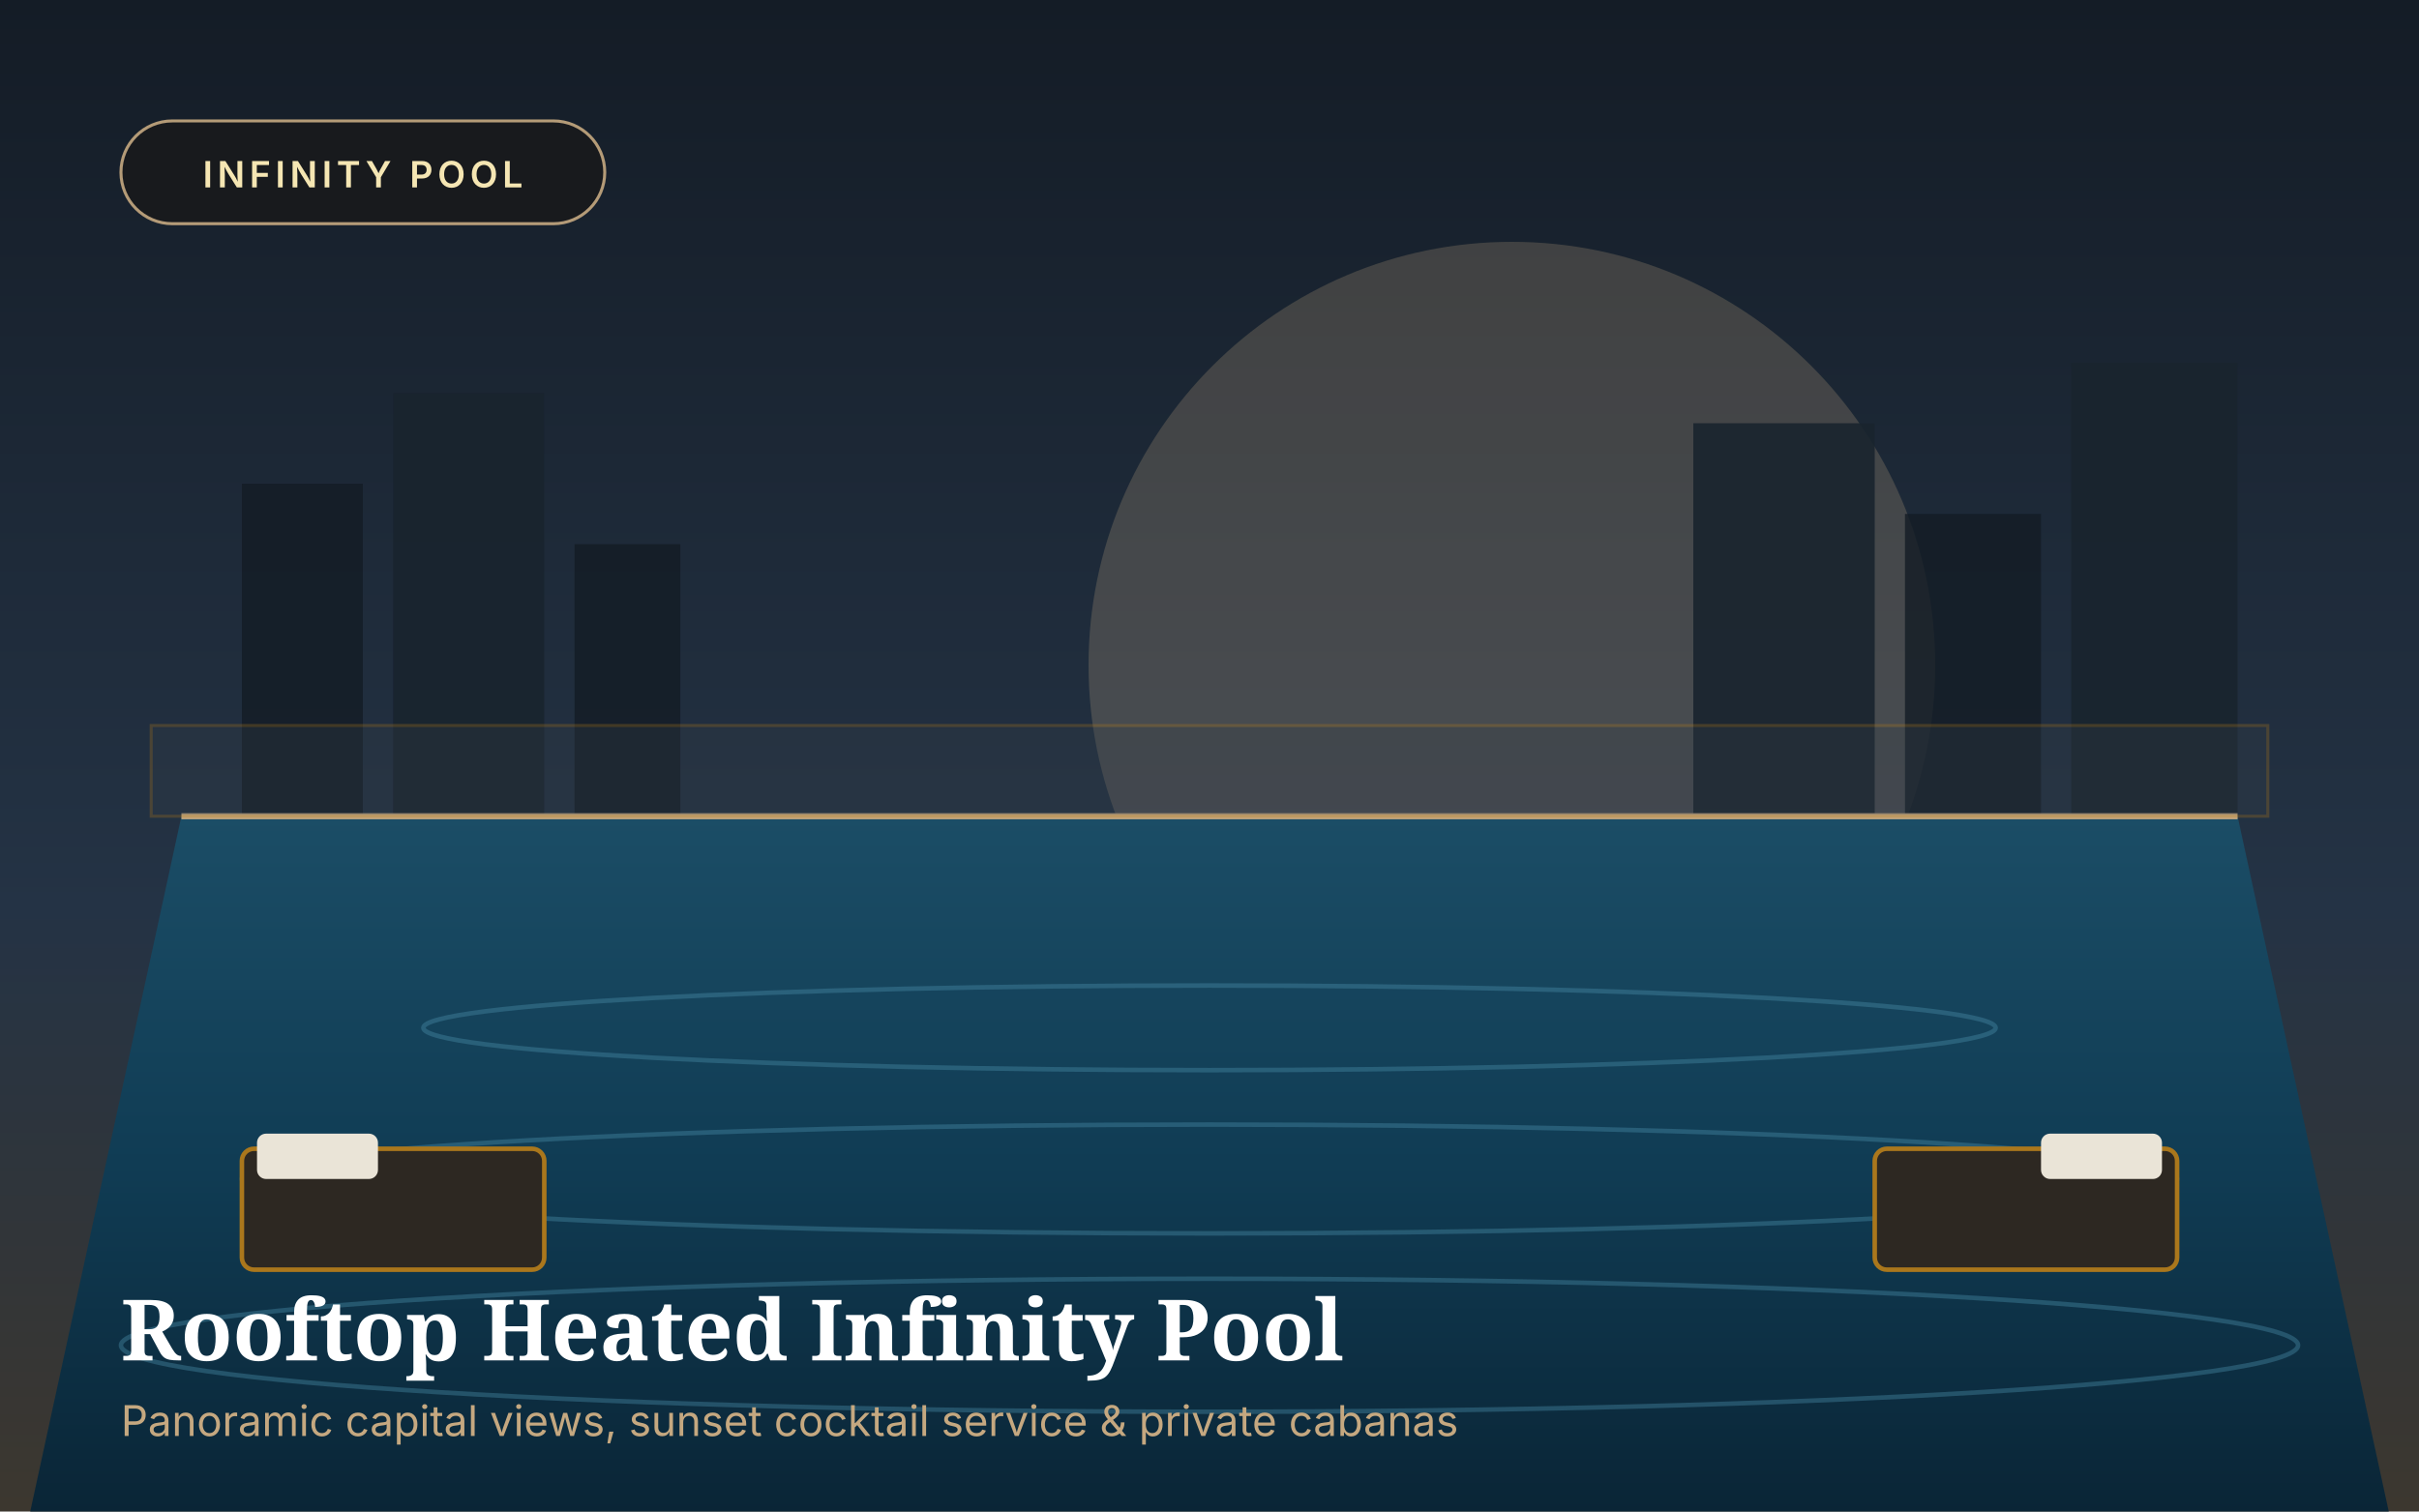
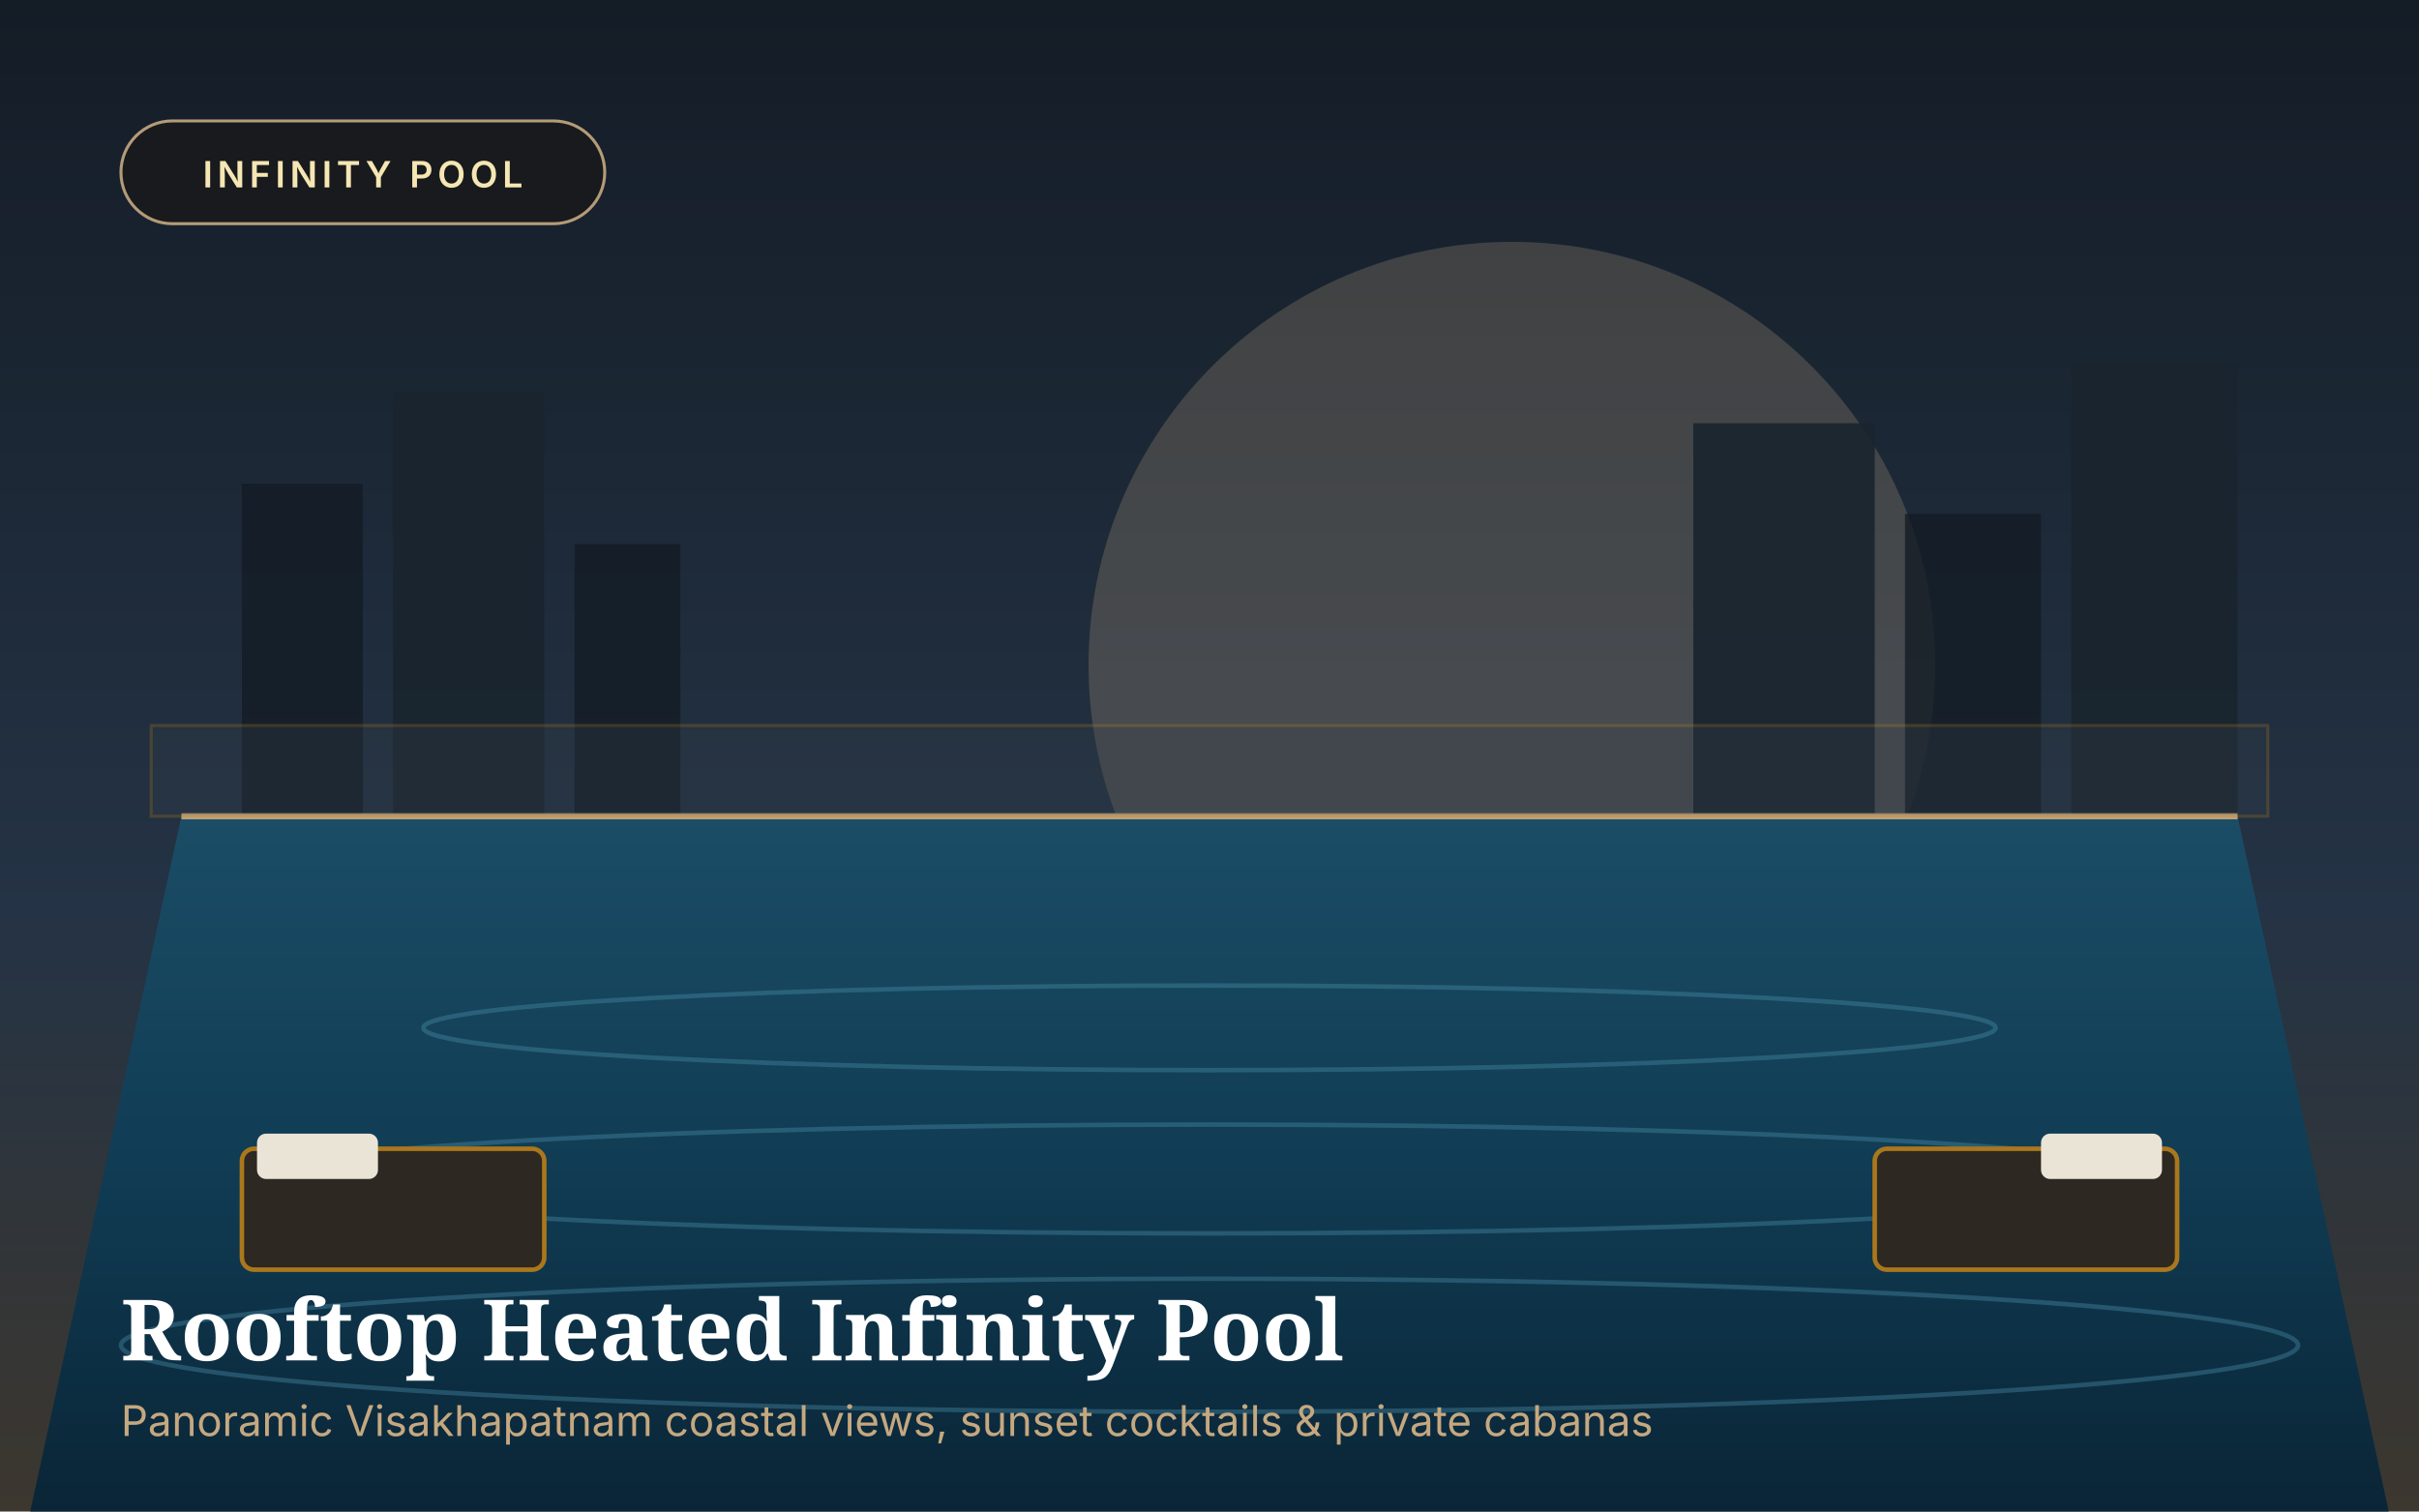
<svg xmlns="http://www.w3.org/2000/svg" viewBox="0 0 800 500" width="100%" height="100%">
  <defs>
    <linearGradient id="poolSky" x1="0%" y1="0%" x2="0%" y2="100%">
      <stop offset="0%" stop-color="#141c26" />
      <stop offset="60%" stop-color="#243345" />
      <stop offset="100%" stop-color="#3c372f" />
    </linearGradient>
    <linearGradient id="poolWater" x1="0%" y1="0%" x2="0%" y2="100%">
      <stop offset="0%" stop-color="#1b4d66" />
      <stop offset="50%" stop-color="#103c54" />
      <stop offset="100%" stop-color="#0a2536" />
    </linearGradient>
  </defs>
  <rect width="800" height="500" fill="url(#poolSky)" />
  <circle cx="500" cy="220" r="140" fill="#dfc08f" opacity="0.2" />
  <rect x="80" y="160" width="40" height="110" fill="#131b24" opacity="0.8" />
  <rect x="130" y="130" width="50" height="140" fill="#18232e" opacity="0.9" />
  <rect x="190" y="180" width="35" height="90" fill="#131b24" opacity="0.8" />
  <rect x="560" y="140" width="60" height="130" fill="#18232e" opacity="0.9" />
  <rect x="630" y="170" width="45" height="100" fill="#131b24" opacity="0.8" />
  <rect x="685" y="120" width="55" height="150" fill="#18232e" opacity="0.9" />
  <polygon points="60,270 740,270 790,500 10,500" fill="url(#poolWater)" />
  <ellipse cx="400" cy="340" rx="260" ry="14" fill="none" stroke="#488ca8" stroke-width="1.5" opacity="0.4" />
  <ellipse cx="400" cy="390" rx="320" ry="18" fill="none" stroke="#488ca8" stroke-width="1.5" opacity="0.4" />
  <ellipse cx="400" cy="445" rx="360" ry="22" fill="none" stroke="#488ca8" stroke-width="1.5" opacity="0.4" />
  <line x1="60" y1="270" x2="740" y2="270" stroke="#c5a880" stroke-width="2" />
  <rect x="50" y="240" width="700" height="30" fill="#323b47" opacity="0.3" stroke="#aa771c" stroke-width="1" />
  <rect x="80" y="380" width="100" height="40" rx="4" fill="#2d2822" stroke="#aa771c" stroke-width="1.5" />
  <rect x="85" y="375" width="40" height="15" rx="3" fill="#eae4d7" />
  <rect x="620" y="380" width="100" height="40" rx="4" fill="#2d2822" stroke="#aa771c" stroke-width="1.5" />
  <rect x="675" y="375" width="40" height="15" rx="3" fill="#eae4d7" />
  <rect x="40" y="40" width="160" height="34" rx="17" fill="#18191c" opacity="0.9" stroke="#c5a880" stroke-width="1" />
  <text x="120" y="62" font-family="'Inter', sans-serif" font-size="12" font-weight="600" fill="#f5e6b3" text-anchor="middle" letter-spacing="1.5">INFINITY POOL</text>
  <text x="40" y="450" font-family="'Playfair Display', serif" font-size="28" font-weight="700" fill="#ffffff">Rooftop Heated Infinity Pool</text>
-   <text x="40" y="475" font-family="'Inter', sans-serif" font-size="14" fill="#c5a880">Panoramic capital views, sunset cocktail service &amp; private cabanas</text>
+   <text x="40" y="475" font-family="'Inter', sans-serif" font-size="14" fill="#c5a880">Panoramic Visakhapatnam coastal views, sunset cocktails &amp; private cabanas</text>
</svg>
